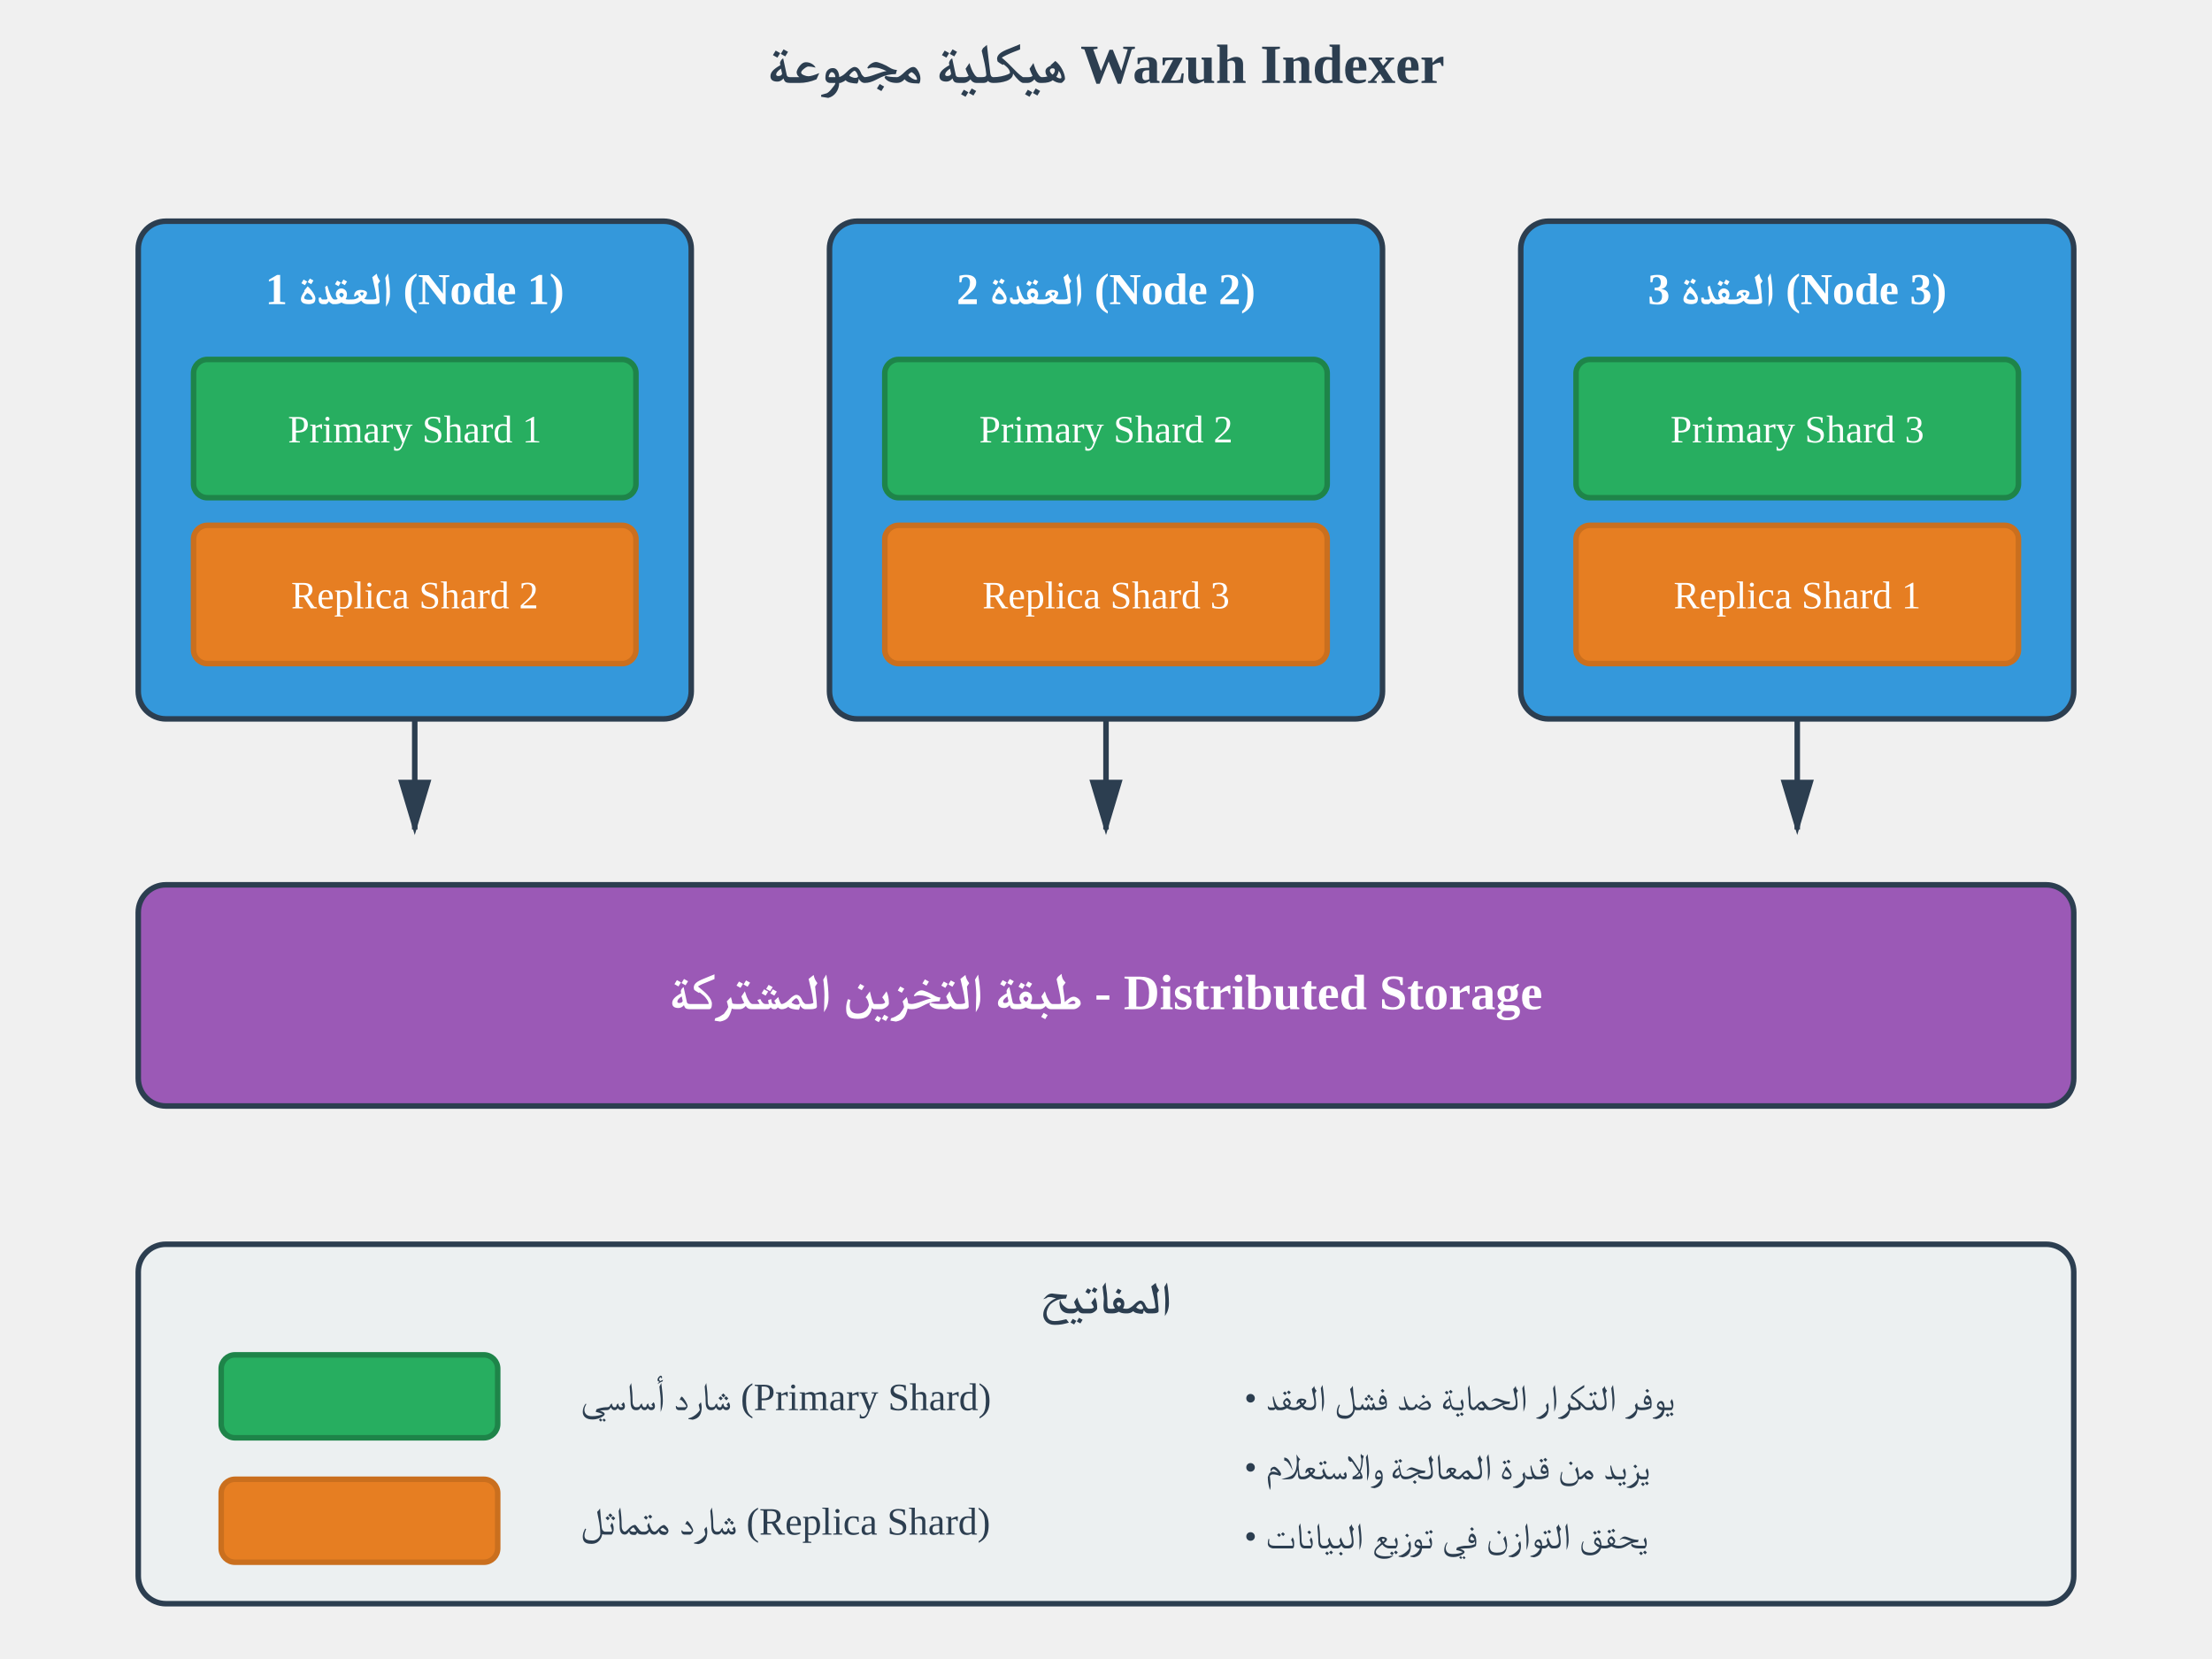
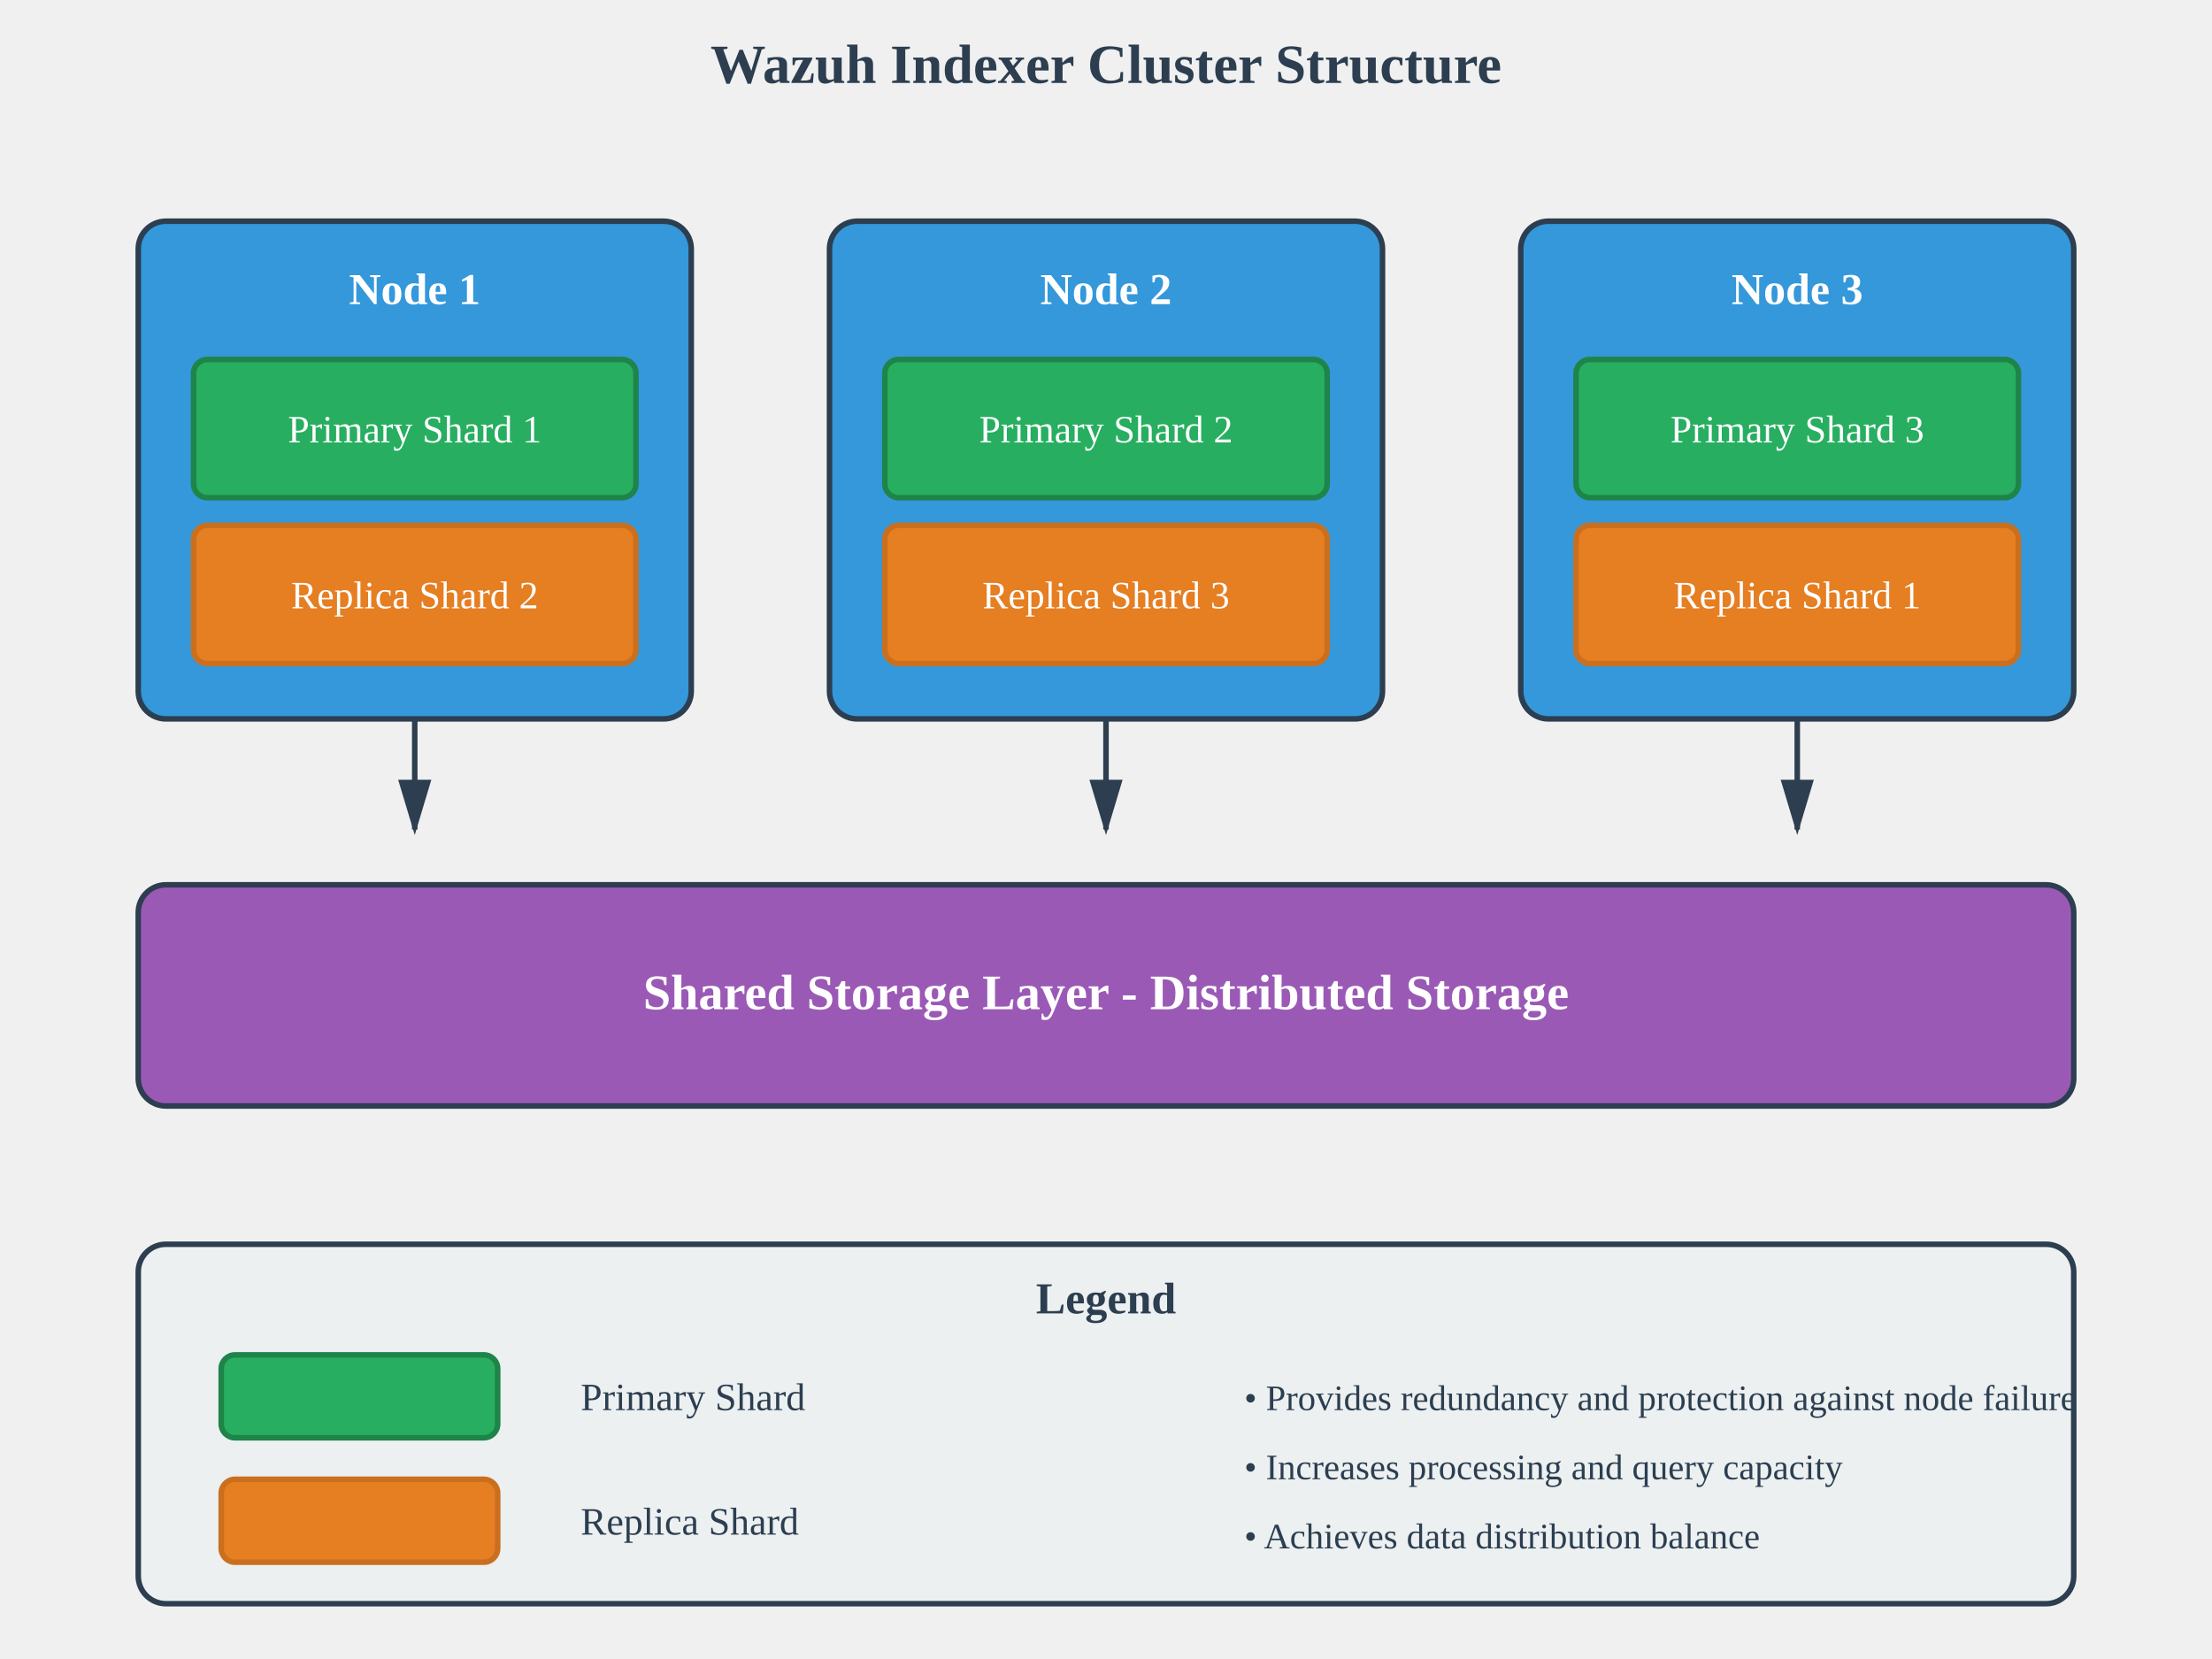
<svg xmlns="http://www.w3.org/2000/svg" viewBox="0 0 800 600">
  <text x="400" y="30" text-anchor="middle" font-size="20" font-weight="bold" fill="#2C3E50">
-     هيكلية مجموعة Wazuh Indexer
+     Wazuh Indexer Cluster Structure
  </text>
  <rect x="50" y="80" width="200" height="180" fill="#3498DB" stroke="#2C3E50" stroke-width="2" rx="10" />
  <text x="150" y="110" text-anchor="middle" font-size="16" font-weight="bold" fill="white">
-     العقدة 1 (Node 1)
+     Node 1
  </text>
  <rect x="70" y="130" width="160" height="50" fill="#27AE60" stroke="#1E8449" stroke-width="2" rx="5" />
  <text x="150" y="160" text-anchor="middle" font-size="14" fill="white">
    Primary Shard 1
  </text>
  <rect x="70" y="190" width="160" height="50" fill="#E67E22" stroke="#CA6F1E" stroke-width="2" rx="5" />
  <text x="150" y="220" text-anchor="middle" font-size="14" fill="white">
    Replica Shard 2
  </text>
  <rect x="300" y="80" width="200" height="180" fill="#3498DB" stroke="#2C3E50" stroke-width="2" rx="10" />
  <text x="400" y="110" text-anchor="middle" font-size="16" font-weight="bold" fill="white">
-     العقدة 2 (Node 2)
+     Node 2
  </text>
  <rect x="320" y="130" width="160" height="50" fill="#27AE60" stroke="#1E8449" stroke-width="2" rx="5" />
  <text x="400" y="160" text-anchor="middle" font-size="14" fill="white">
    Primary Shard 2
  </text>
  <rect x="320" y="190" width="160" height="50" fill="#E67E22" stroke="#CA6F1E" stroke-width="2" rx="5" />
  <text x="400" y="220" text-anchor="middle" font-size="14" fill="white">
    Replica Shard 3
  </text>
  <rect x="550" y="80" width="200" height="180" fill="#3498DB" stroke="#2C3E50" stroke-width="2" rx="10" />
  <text x="650" y="110" text-anchor="middle" font-size="16" font-weight="bold" fill="white">
-     العقدة 3 (Node 3)
+     Node 3
  </text>
  <rect x="570" y="130" width="160" height="50" fill="#27AE60" stroke="#1E8449" stroke-width="2" rx="5" />
  <text x="650" y="160" text-anchor="middle" font-size="14" fill="white">
    Primary Shard 3
  </text>
  <rect x="570" y="190" width="160" height="50" fill="#E67E22" stroke="#CA6F1E" stroke-width="2" rx="5" />
  <text x="650" y="220" text-anchor="middle" font-size="14" fill="white">
    Replica Shard 1
  </text>
  <path d="M 150 260 L 150 300" stroke="#2C3E50" stroke-width="2" fill="none" marker-end="url(#arrowhead)" />
  <path d="M 400 260 L 400 300" stroke="#2C3E50" stroke-width="2" fill="none" marker-end="url(#arrowhead)" />
  <path d="M 650 260 L 650 300" stroke="#2C3E50" stroke-width="2" fill="none" marker-end="url(#arrowhead)" />
  <rect x="50" y="320" width="700" height="80" fill="#9B59B6" stroke="#2C3E50" stroke-width="2" rx="10" />
  <text x="400" y="365" text-anchor="middle" font-size="18" font-weight="bold" fill="white">
-     طبقة التخزين المشتركة - Distributed Storage
+     Shared Storage Layer - Distributed Storage
  </text>
  <rect x="50" y="450" width="700" height="130" fill="#ECF0F1" stroke="#2C3E50" stroke-width="2" rx="10" />
  <text x="400" y="475" text-anchor="middle" font-size="16" font-weight="bold" fill="#2C3E50">
-     المفاتيح
+     Legend
  </text>
  <rect x="80" y="490" width="100" height="30" fill="#27AE60" stroke="#1E8449" stroke-width="2" rx="5" />
  <text x="210" y="510" font-size="14" fill="#2C3E50">
-     شارد أساسي (Primary Shard)
+     Primary Shard
  </text>
  <rect x="80" y="535" width="100" height="30" fill="#E67E22" stroke="#CA6F1E" stroke-width="2" rx="5" />
  <text x="210" y="555" font-size="14" fill="#2C3E50">
-     شارد متماثل (Replica Shard)
+     Replica Shard
  </text>
  <text x="450" y="510" font-size="13" fill="#2C3E50">
-     • يوفر التكرار الحماية ضد فشل العقد
+     • Provides redundancy and protection against node failure
  </text>
  <text x="450" y="535" font-size="13" fill="#2C3E50">
-     • يزيد من قدرة المعالجة والاستعلام
+     • Increases processing and query capacity
  </text>
  <text x="450" y="560" font-size="13" fill="#2C3E50">
-     • يحقق التوازن في توزيع البيانات
+     • Achieves data distribution balance
  </text>
  <defs>
    <marker id="arrowhead" markerWidth="10" markerHeight="10" refX="9" refY="3" orient="auto">
      <polygon points="0 0, 10 3, 0 6" fill="#2C3E50" />
    </marker>
  </defs>
</svg>
